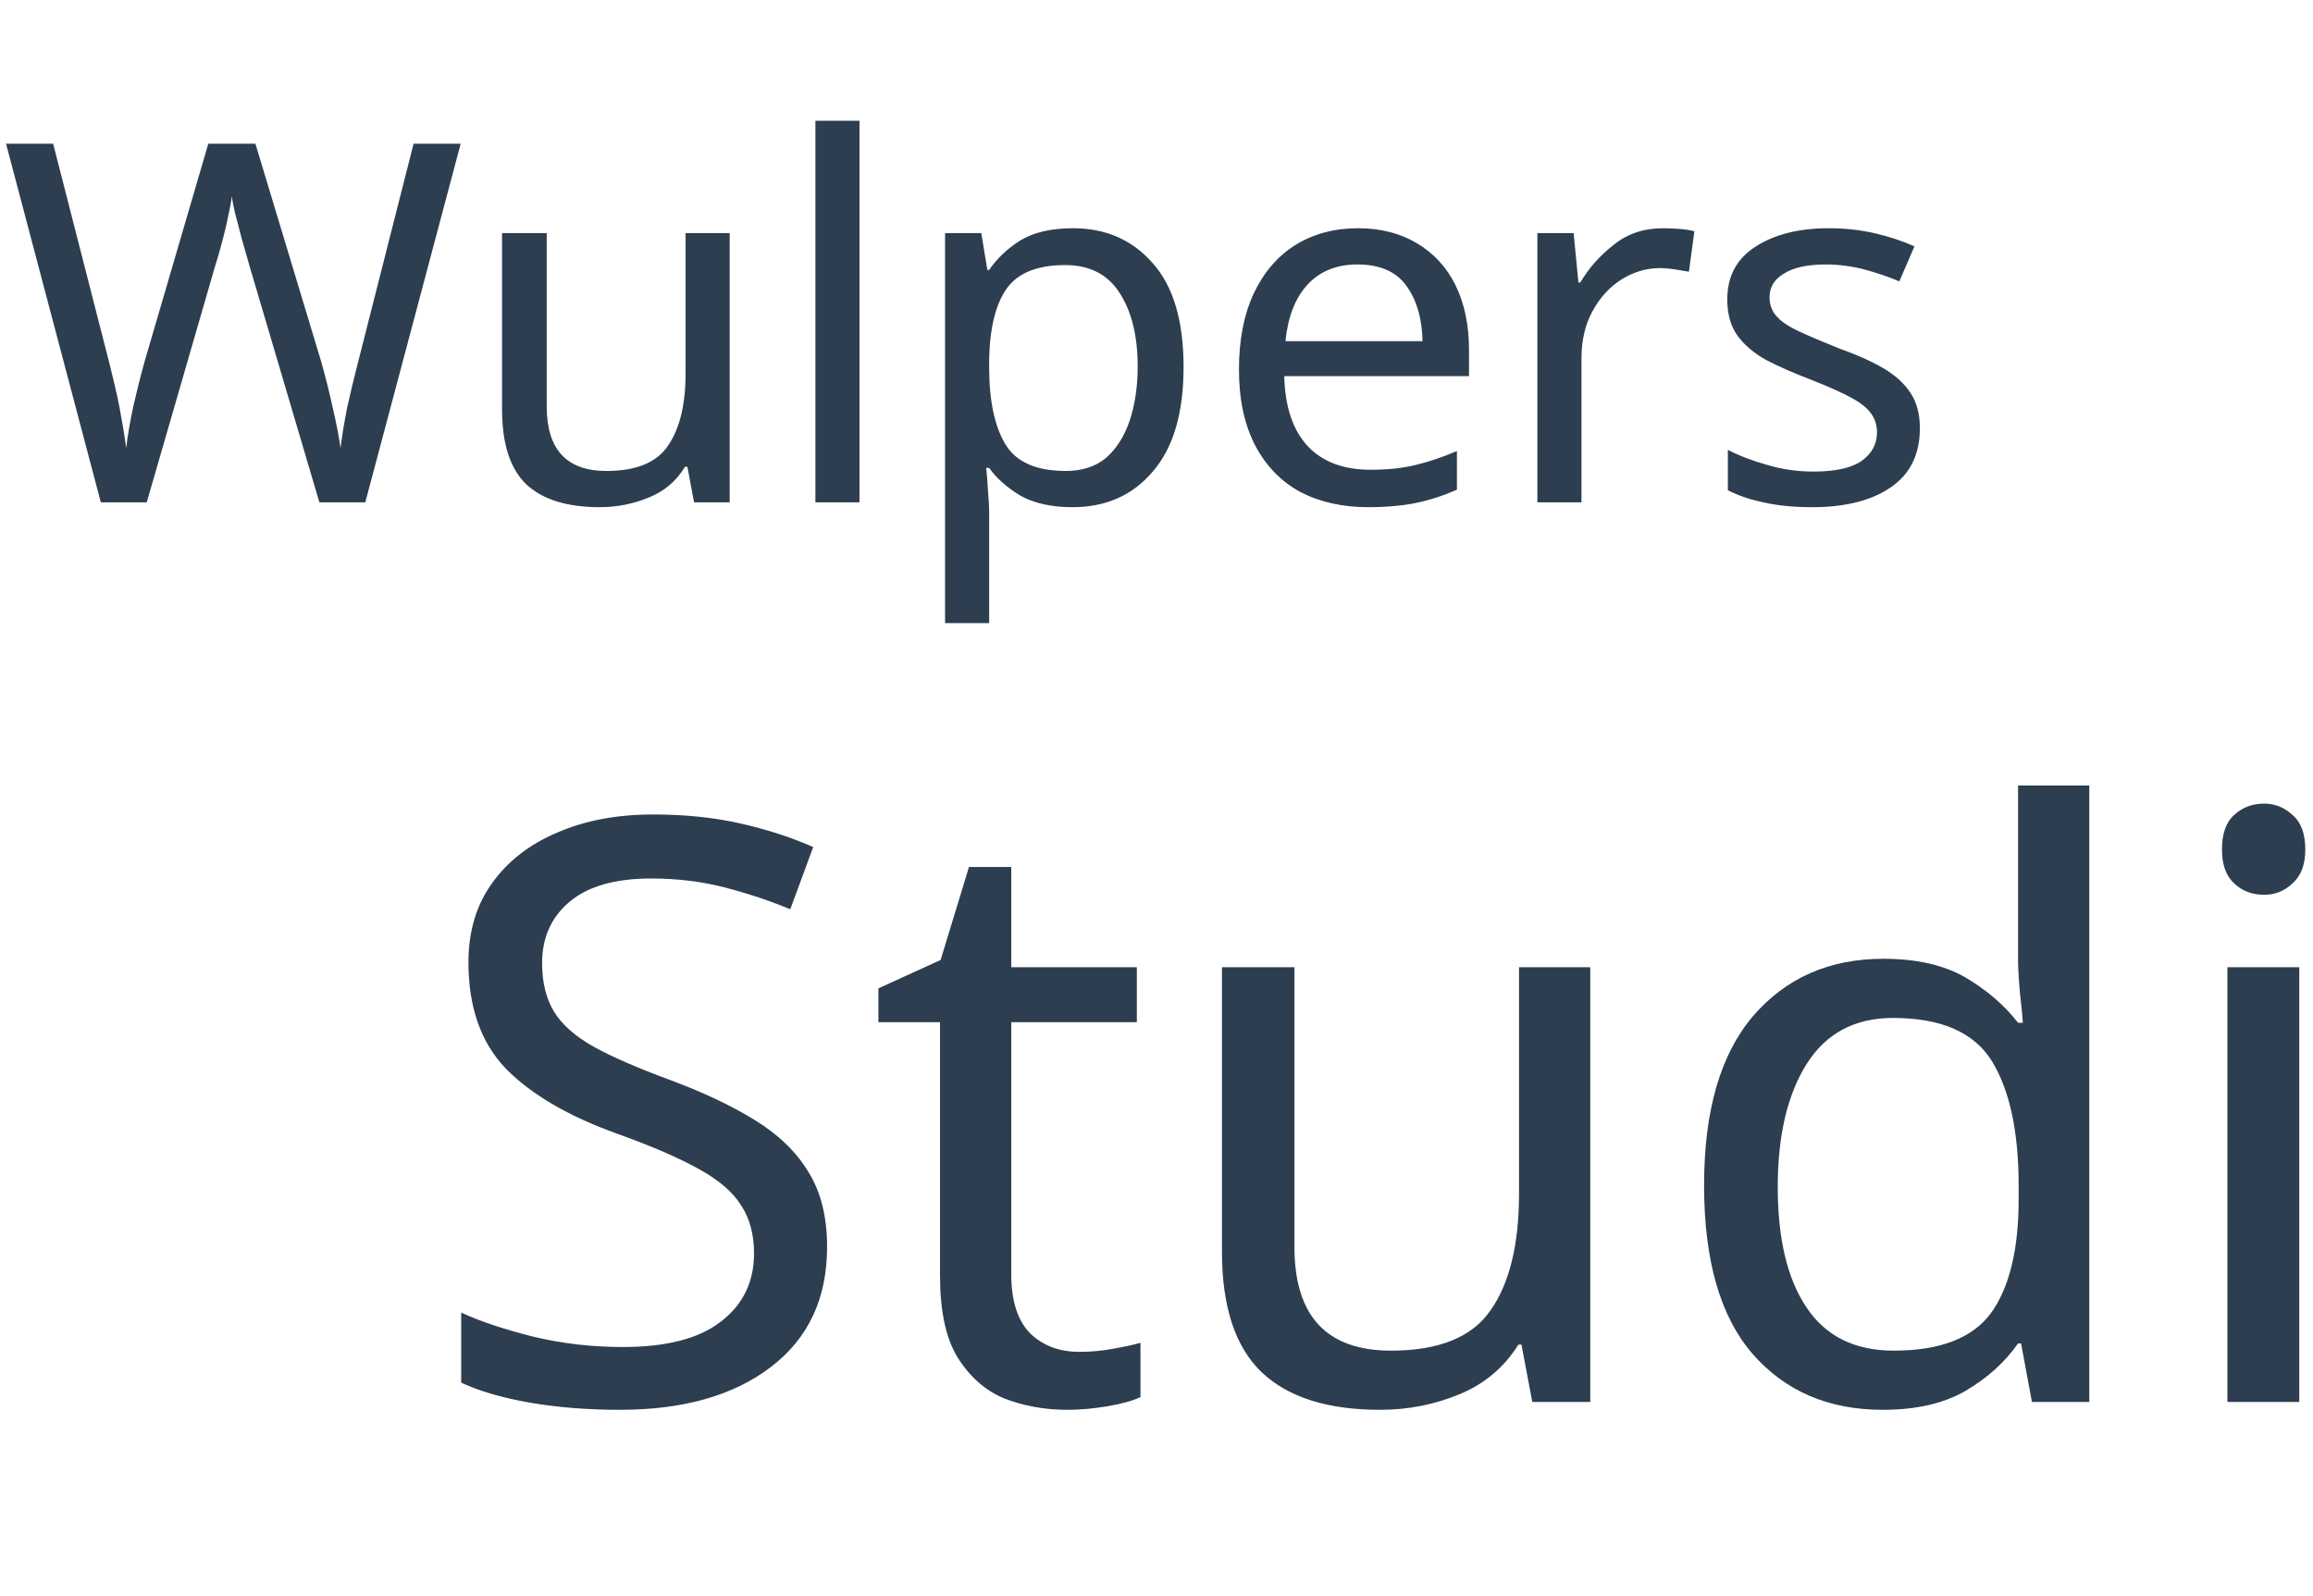
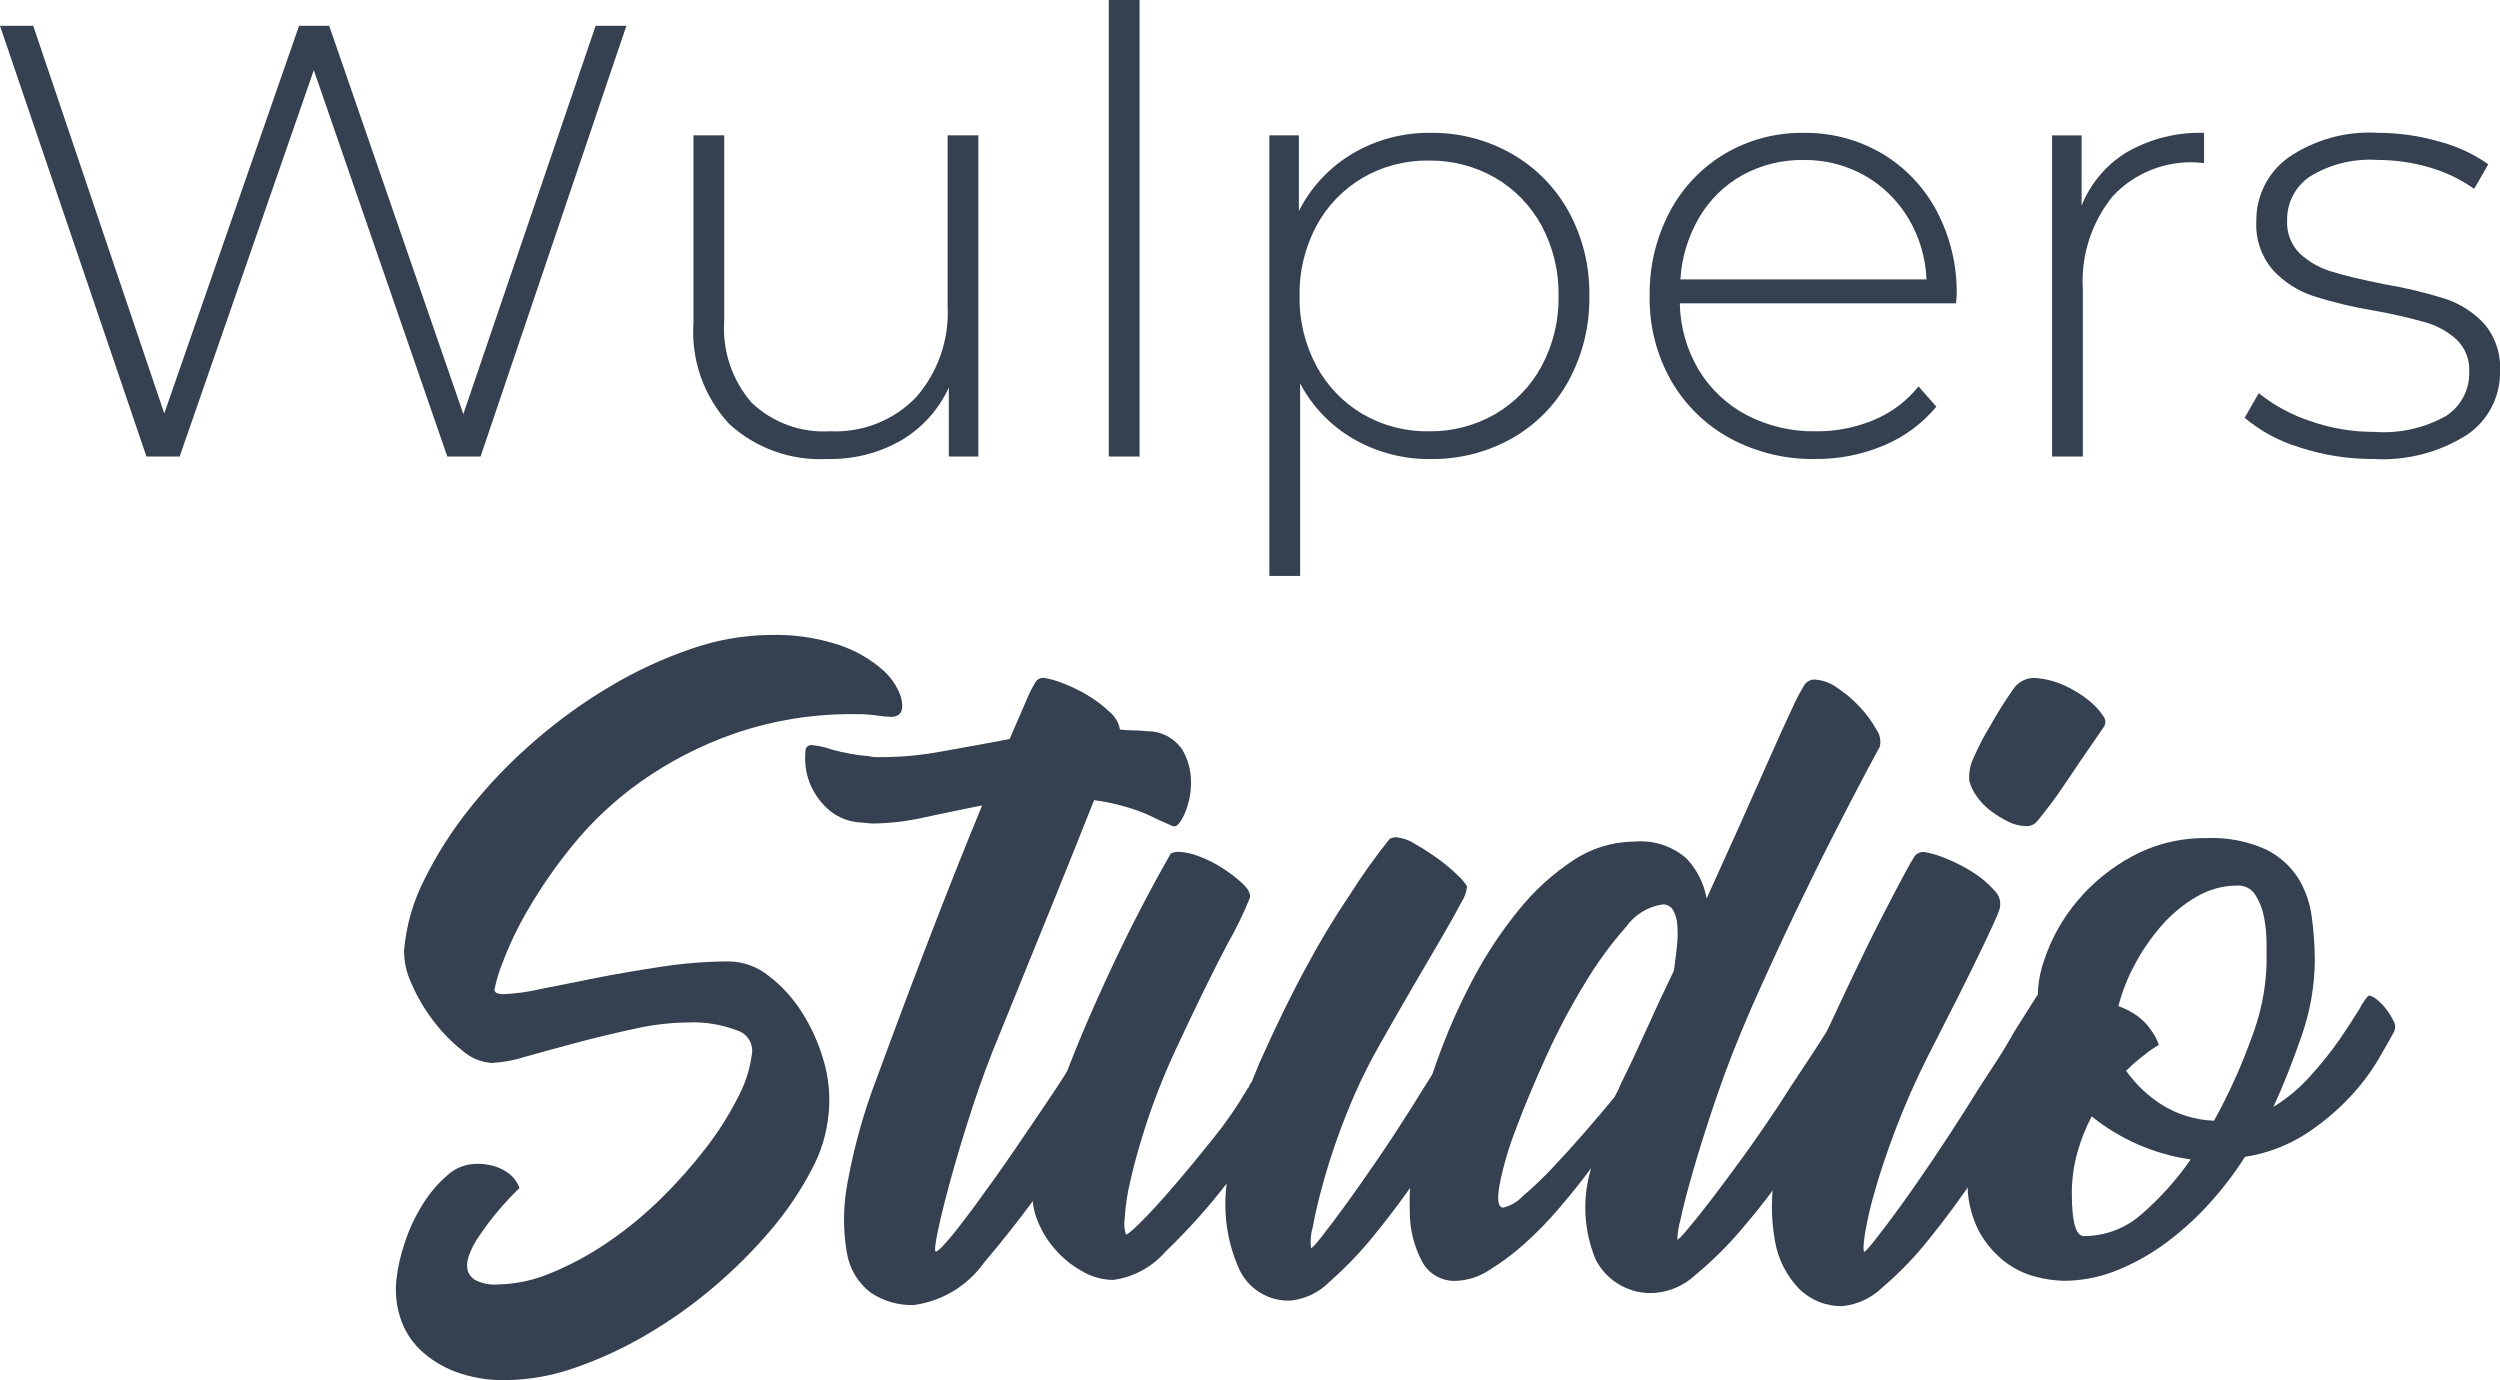
- <svg xmlns="http://www.w3.org/2000/svg" width="59.857" height="41.28" viewBox="0 0 59.857 41.28">
+ <svg xmlns="http://www.w3.org/2000/svg" width="101.574" height="56.068" viewBox="0 0 101.574 56.068">
  <defs>
-     <style>.a,.b{fill:#2c3e50;}.a{font-size:13px;font-family:Montserrat-Light, Montserrat;font-weight:300;}.b{font-size:21px;font-family:AndoraDemo, Andora Demo;}</style>
+     <style>.a{fill:#354050;}</style>
  </defs>
-   <g transform="translate(-58.531 -2.743)">
-     <text class="a" transform="translate(58.531 15.743)">
-       <tspan x="0" y="0">Wulpers</tspan>
-     </text>
-     <text class="b" transform="translate(69.388 39.023)">
-       <tspan x="0" y="0">Studio</tspan>
-     </text>
+   <g transform="translate(2506.487 -12507.568)">
+     <path class="a" d="M-2481.037,12508.617l-5.925,17.5h-1.351l-5.424-15.7-5.451,15.7h-1.349l-5.95-17.5h1.35l5.324,15.75,5.476-15.75h1.225l5.45,15.775,5.375-15.775Z" />
+     <path class="a" d="M-2466.737,12513.068v13.049h-1.2v-2.8a4.842,4.842,0,0,1-1.924,2.137,5.738,5.738,0,0,1-3,.762,5.461,5.461,0,0,1-4-1.424,5.493,5.493,0,0,1-1.451-4.1v-7.625h1.25v7.523a4.6,4.6,0,0,0,1.125,3.352,4.244,4.244,0,0,0,3.175,1.148,4.548,4.548,0,0,0,3.489-1.375,5.2,5.2,0,0,0,1.287-3.7v-6.949Z" />
+     <path class="a" d="M-2461.438,12507.568h1.25v18.549h-1.25Z" />
+     <path class="a" d="M-2445.063,12513.818a6.084,6.084,0,0,1,2.313,2.35,6.9,6.9,0,0,1,.837,3.424,6.972,6.972,0,0,1-.837,3.438,5.973,5.973,0,0,1-2.313,2.352,6.558,6.558,0,0,1-3.3.836,6.093,6.093,0,0,1-3.125-.812,5.625,5.625,0,0,1-2.176-2.262v7.824h-1.25v-17.9h1.2v3.074a5.7,5.7,0,0,1,2.188-2.338,6.079,6.079,0,0,1,3.163-.838A6.49,6.49,0,0,1-2445.063,12513.818Zm-.674,10.574a5.007,5.007,0,0,0,1.886-1.949,5.812,5.812,0,0,0,.688-2.852,5.81,5.81,0,0,0-.688-2.85,5.007,5.007,0,0,0-1.886-1.949,5.264,5.264,0,0,0-2.7-.7,5.188,5.188,0,0,0-2.687.7,5.029,5.029,0,0,0-1.875,1.949,5.81,5.81,0,0,0-.688,2.85,5.812,5.812,0,0,0,.688,2.852,5.029,5.029,0,0,0,1.875,1.949,5.187,5.187,0,0,0,2.687.7A5.263,5.263,0,0,0-2445.737,12524.393Z" />
+     <path class="a" d="M-2427.013,12519.893h-11.224a5.448,5.448,0,0,0,.774,2.713,4.972,4.972,0,0,0,1.963,1.838,5.9,5.9,0,0,0,2.787.648,5.958,5.958,0,0,0,2.362-.461,4.6,4.6,0,0,0,1.813-1.363l.725.824a5.579,5.579,0,0,1-2.137,1.576,7.012,7.012,0,0,1-2.787.549,7.019,7.019,0,0,1-3.476-.85,6.173,6.173,0,0,1-2.388-2.35,6.755,6.755,0,0,1-.862-3.426,7.1,7.1,0,0,1,.813-3.412,6,6,0,0,1,2.237-2.361,6.132,6.132,0,0,1,3.2-.852,6.13,6.13,0,0,1,3.188.838,5.963,5.963,0,0,1,2.225,2.338,7.029,7.029,0,0,1,.813,3.4Zm-8.675-5.213a4.672,4.672,0,0,0-1.762,1.725,5.623,5.623,0,0,0-.763,2.514h10a5.231,5.231,0,0,0-.75-2.5,4.883,4.883,0,0,0-1.774-1.725,4.914,4.914,0,0,0-2.476-.625A5,5,0,0,0-2435.688,12514.68Z" />
+     <path class="a" d="M-2420.038,12513.73a5.942,5.942,0,0,1,3.1-.764v1.227l-.3-.025a4.34,4.34,0,0,0-3.4,1.361,5.472,5.472,0,0,0-1.224,3.789v6.8h-1.25v-13.049h1.2v2.85A4.5,4.5,0,0,1-2420.038,12513.73Z" />
+     <path class="a" d="M-2413.063,12525.742a6.205,6.205,0,0,1-2.225-1.2l.574-1a6.643,6.643,0,0,0,2.063,1.125,7.817,7.817,0,0,0,2.637.449,5.175,5.175,0,0,0,2.913-.65,2.069,2.069,0,0,0,.938-1.8,1.688,1.688,0,0,0-.513-1.3,3.167,3.167,0,0,0-1.262-.7,21.117,21.117,0,0,0-2.076-.475,17.346,17.346,0,0,1-2.5-.6,3.914,3.914,0,0,1-1.625-1.049,2.822,2.822,0,0,1-.674-2,3.124,3.124,0,0,1,1.287-2.562,5.8,5.8,0,0,1,3.663-1.014,8.924,8.924,0,0,1,2.474.352,6.178,6.178,0,0,1,2,.924l-.575,1a6,6,0,0,0-1.824-.875,7.473,7.473,0,0,0-2.1-.3,4.655,4.655,0,0,0-2.75.674,2.1,2.1,0,0,0-.924,1.775,1.767,1.767,0,0,0,.525,1.363,3.306,3.306,0,0,0,1.287.725q.762.237,2.138.512a18.283,18.283,0,0,1,2.462.588,3.771,3.771,0,0,1,1.588,1.012,2.723,2.723,0,0,1,.65,1.926,3.05,3.05,0,0,1-1.351,2.6,6.4,6.4,0,0,1-3.8.975A9.431,9.431,0,0,1-2413.063,12525.742Z" />
+     <path class="a" d="M-2478.552,12549.111a10.333,10.333,0,0,0-2.187.264q-1.209.261-2.327.559t-2.048.561a5.608,5.608,0,0,1-1.383.262,2.01,2.01,0,0,1-1.208-.506,6.6,6.6,0,0,1-1.19-1.227,6.993,6.993,0,0,1-.875-1.5,3.059,3.059,0,0,1-.3-1.348,7.834,7.834,0,0,1,.822-2.869,15.9,15.9,0,0,1,1.854-2.906,20.4,20.4,0,0,1,2.609-2.713,21.077,21.077,0,0,1,3.1-2.24,17.387,17.387,0,0,1,3.29-1.521,10.027,10.027,0,0,1,3.2-.561,8.183,8.183,0,0,1,2.834.42,5.134,5.134,0,0,1,1.714.98,2.564,2.564,0,0,1,.753,1.086c.1.35.088.594-.051.734a.486.486,0,0,1-.351.106,3.983,3.983,0,0,1-.56-.054,5.734,5.734,0,0,0-.839-.053,14.555,14.555,0,0,0-4.954.787,15.351,15.351,0,0,0-3.814,1.961,13.975,13.975,0,0,0-2.766,2.59,20.24,20.24,0,0,0-1.838,2.66,14.024,14.024,0,0,0-1.014,2.135,5.541,5.541,0,0,0-.316,1.066c0,.117.129.176.386.176a8.251,8.251,0,0,0,1.505-.211c.676-.139,1.436-.291,2.275-.455s1.727-.314,2.661-.455a18.322,18.322,0,0,1,2.694-.209,2.638,2.638,0,0,1,1.61.578,5.664,5.664,0,0,1,1.348,1.469,7.486,7.486,0,0,1,.893,1.979,5.613,5.613,0,0,1,.208,2.135,5.911,5.911,0,0,1-.7,2.311,13.156,13.156,0,0,1-1.644,2.432,19.893,19.893,0,0,1-2.311,2.311,18.955,18.955,0,0,1-2.73,1.941,16.187,16.187,0,0,1-2.905,1.348,8.686,8.686,0,0,1-2.836.508,5.562,5.562,0,0,1-2.064-.35,4.232,4.232,0,0,1-1.436-.91,3.123,3.123,0,0,1-.787-1.295,3.709,3.709,0,0,1-.157-1.471,7.05,7.05,0,0,1,.351-1.574,6.968,6.968,0,0,1,.734-1.559,5.01,5.01,0,0,1,1-1.172,1.75,1.75,0,0,1,1.137-.455,2.336,2.336,0,0,1,.945.158,1.8,1.8,0,0,1,.526.332,1.372,1.372,0,0,1,.314.49,12.13,12.13,0,0,0-1.644,1.959,3.183,3.183,0,0,0-.385.719,1.148,1.148,0,0,0-.088.629.661.661,0,0,0,.332.438,1.687,1.687,0,0,0,.875.176,5.833,5.833,0,0,0,2.205-.473,12.625,12.625,0,0,0,2.293-1.242,15.45,15.45,0,0,0,2.152-1.768,20.012,20.012,0,0,0,1.821-2.047,13.015,13.015,0,0,0,1.312-2.066,5.192,5.192,0,0,0,.577-1.82.862.862,0,0,0-.612-.908A4.975,4.975,0,0,0-2478.552,12549.111Z" />
+     <path class="a" d="M-2466.582,12540.291q-1.224.246-2.363.49a9.777,9.777,0,0,1-2.047.246,1.818,1.818,0,0,1-.262-.018,1.622,1.622,0,0,0-.228-.018,2.219,2.219,0,0,1-1.278-.473,2.871,2.871,0,0,1-.717-.893,2.581,2.581,0,0,1-.281-.945,2.859,2.859,0,0,1,0-.629.227.227,0,0,1,.246-.211,3.12,3.12,0,0,1,.8.176,8.377,8.377,0,0,0,1.54.279,1.146,1.146,0,0,0,.28.035h.315a13.616,13.616,0,0,0,2.345-.229q1.295-.226,2.765-.506.42-.981.683-1.576a5,5,0,0,1,.367-.734.374.374,0,0,1,.349-.176,3.711,3.711,0,0,1,.789.229,6.1,6.1,0,0,1,1,.49,5.088,5.088,0,0,1,.875.664,1.212,1.212,0,0,1,.42.717,4.491,4.491,0,0,0,.56.035,4.913,4.913,0,0,1,.56.035,1.694,1.694,0,0,1,1.417.754,2.578,2.578,0,0,1,.35,1.363,3.141,3.141,0,0,1-.28,1.279c-.175.373-.332.523-.473.453-.279-.115-.634-.279-1.066-.488a8.413,8.413,0,0,0-2.118-.561q-.666,1.679-1.663,4.146t-2.153,5.3q-.63,1.506-1.136,3.063t-.858,2.836q-.351,1.277-.525,2.1c-.117.549-.153.846-.106.893q.036.035.264-.193a10.9,10.9,0,0,0,.734-.875q.507-.647,1.33-1.8t2.047-2.977q.526-.768,1.034-1.574t.892-1.471q.489-.768.91-1.5a4.411,4.411,0,0,1,.7.42,1.856,1.856,0,0,1,.4.473.482.482,0,0,1-.018.541q-.1.211-.769,1.4t-1.68,2.73a45.537,45.537,0,0,1-3.867,5.268,4.207,4.207,0,0,1-2.854,1.732,2.986,2.986,0,0,1-1.767-.508,2.558,2.558,0,0,1-.962-1.627,7.935,7.935,0,0,1,.035-2.871,23.6,23.6,0,0,1,1.19-4.234q1.155-3.149,2.257-6T-2466.582,12540.291Z" />
+     <path class="a" d="M-2455.7,12544.037a15.251,15.251,0,0,1-.91,1.873q-.876,1.661-2.1,4.287a27.6,27.6,0,0,0-1.208,3.045q-.438,1.365-.648,2.326a8.853,8.853,0,0,0-.227,1.523,1.345,1.345,0,0,0,.052.631q.071.035.631-.525t1.312-1.436q.753-.873,1.592-1.926a15.794,15.794,0,0,0,1.4-2.029.313.313,0,0,0,.088-.141.311.311,0,0,1,.088-.139c.046-.117.1-.246.156-.385s.112-.27.158-.387q1.014-2.273,1.943-3.971a32.494,32.494,0,0,1,1.7-2.818,25.074,25.074,0,0,1,1.645-2.311.554.554,0,0,1,.244-.07,1.734,1.734,0,0,1,.8.281,10.174,10.174,0,0,1,.945.611,6.7,6.7,0,0,1,.788.666,1.811,1.811,0,0,1,.368.438,1.353,1.353,0,0,1-.228.646q-.263.51-.752,1.348t-1.156,1.979q-.665,1.138-1.434,2.5a22.321,22.321,0,0,0-1.33,2.783,26.789,26.789,0,0,0-.893,2.607q-.335,1.189-.473,1.977a2.03,2.03,0,0,0-.07.857c.024.023.17-.133.438-.473s.6-.781,1-1.33.828-1.165,1.3-1.854.921-1.383,1.365-2.084q.489-.8,1-1.592t.892-1.453q.454-.768.911-1.469a4.528,4.528,0,0,1,.7.42,1.458,1.458,0,0,1,.4.438.485.485,0,0,1-.017.543q-.107.173-.6,1.066t-1.242,2.117q-.753,1.228-1.68,2.59t-1.873,2.521a15.34,15.34,0,0,1-1.837,1.924,2.591,2.591,0,0,1-1.593.77,2.2,2.2,0,0,1-2.1-1.312,6.446,6.446,0,0,1-.491-3.447,24.672,24.672,0,0,1-2.484,2.766,3.423,3.423,0,0,1-2.136,1.154,2.563,2.563,0,0,1-1.277-.367,4.024,4.024,0,0,1-1.12-.928,3.978,3.978,0,0,1-.717-1.242,2.423,2.423,0,0,1-.1-1.348,23.669,23.669,0,0,1,.8-3.045q.525-1.573,1.156-3.062t1.259-2.816q1.086-2.312,2.345-4.516a.693.693,0,0,1,.315-.07,2.5,2.5,0,0,1,.858.193,4.853,4.853,0,0,1,.962.49,5.64,5.64,0,0,1,.788.611C-2455.773,12543.688-2455.675,12543.873-2455.7,12544.037Z" />
+     <path class="a" d="M-2440.088,12541.762a2.819,2.819,0,0,1,2.117.682,3.157,3.157,0,0,1,.824,1.629q.734-1.611,1.4-3.1t1.19-2.678q.527-1.189.893-1.961a8.167,8.167,0,0,1,.472-.908.484.484,0,0,1,.455-.246,1.7,1.7,0,0,1,.892.332,4.935,4.935,0,0,1,.928.789,4.529,4.529,0,0,1,.666.908.86.86,0,0,1,.139.7q-.14.246-.612,1.137t-1.19,2.293q-.719,1.4-1.593,3.222t-1.82,3.954q-.84,1.925-1.417,3.621t-.944,2.977q-.371,1.277-.526,2.029a3.156,3.156,0,0,0-.123.787c.024.023.163-.117.42-.42s.578-.705.963-1.207.816-1.086,1.3-1.75.951-1.348,1.418-2.049q.489-.768,1.014-1.557t.945-1.453q.49-.768.945-1.5a4.436,4.436,0,0,1,.7.42,1.66,1.66,0,0,1,.438.473.489.489,0,0,1-.018.543c-.069.115-.274.467-.612,1.049s-.765,1.266-1.277,2.047-1.081,1.617-1.7,2.5a30.731,30.731,0,0,1-1.908,2.467,14.95,14.95,0,0,1-1.89,1.873,2.736,2.736,0,0,1-1.645.734,2.507,2.507,0,0,1-2.4-1.33,5.489,5.489,0,0,1-.193-3.744q-.594.806-1.3,1.627a14.307,14.307,0,0,1-1.435,1.471,9.858,9.858,0,0,1-1.434,1.066,2.591,2.591,0,0,1-1.33.42,1.482,1.482,0,0,1-1.365-.77,4.32,4.32,0,0,1-.508-2.028,13.471,13.471,0,0,1,.227-2.854,20.353,20.353,0,0,1,.875-3.271,24.619,24.619,0,0,1,1.435-3.274,16.993,16.993,0,0,1,1.873-2.851,9.709,9.709,0,0,1,2.223-2.032A4.517,4.517,0,0,1-2440.088,12541.762Zm-.525,9.8q.491-.983,1.015-2.153t1.12-2.4c.046-.326.087-.652.123-.98a4.436,4.436,0,0,0,.017-.875,1.415,1.415,0,0,0-.175-.611.459.459,0,0,0-.42-.229,2.22,2.22,0,0,0-1.487.91,15.559,15.559,0,0,0-1.662,2.275,27.249,27.249,0,0,0-1.576,2.975q-.734,1.611-1.242,2.975a13.29,13.29,0,0,0-.664,2.275c-.106.607-.053.91.156.91a1.666,1.666,0,0,0,.8-.473,15.035,15.035,0,0,0,1.208-1.154q.646-.683,1.331-1.471c.454-.525.844-.984,1.171-1.383A4.448,4.448,0,0,0-2440.613,12551.563Z" />
+     <path class="a" d="M-2428.328,12542.182a3.851,3.851,0,0,1,.892.262,6.71,6.71,0,0,1,1.1.561,3.953,3.953,0,0,1,.875.736.762.762,0,0,1,.209.787q-.07.243-.77,1.7t-2.17,4.322a31.017,31.017,0,0,0-1.259,2.852c-.351.924-.631,1.75-.84,2.486a14.9,14.9,0,0,0-.42,1.785c-.07.455-.082.705-.035.752.022.023.168-.135.437-.473s.606-.787,1.015-1.348.851-1.2,1.329-1.908.94-1.416,1.383-2.117c.326-.535.666-1.066,1.015-1.592s.653-1.021.911-1.488q.489-.768.945-1.5a3.246,3.246,0,0,1,.7.455,1.312,1.312,0,0,1,.438.438.486.486,0,0,1-.018.543c-.07.115-.274.479-.612,1.084s-.765,1.324-1.278,2.152-1.085,1.709-1.715,2.643-1.266,1.8-1.907,2.59a13.983,13.983,0,0,1-1.89,1.961,2.736,2.736,0,0,1-1.627.77,2.439,2.439,0,0,1-1.768-.7,3.7,3.7,0,0,1-.98-1.926,7.938,7.938,0,0,1,.017-2.922,14.631,14.631,0,0,1,1.225-3.729q1.924-4.233,3.045-6.422t1.4-2.607A.473.473,0,0,1-2428.328,12542.182Zm1.855-2.868a1.82,1.82,0,0,1,.193-1,9.747,9.747,0,0,1,.647-1.242,17.049,17.049,0,0,1,.945-1.506,1.034,1.034,0,0,1,.84-.455,3.513,3.513,0,0,1,.91.176,4.258,4.258,0,0,1,.717.332,4.113,4.113,0,0,1,.718.508,2.416,2.416,0,0,1,.473.543.362.362,0,0,1,.017.438q-.561.806-.927,1.348c-.246.361-.461.682-.648.961s-.367.537-.543.772-.367.478-.576.733a.543.543,0,0,1-.49.209,1.6,1.6,0,0,1-.684-.174,4.356,4.356,0,0,1-.717-.437,2.565,2.565,0,0,1-.578-.6A1.976,1.976,0,0,1-2426.473,12539.313Z" />
+     <path class="a" d="M-2416.848,12541.621a5.3,5.3,0,0,1,2.414.455,3.288,3.288,0,0,1,1.313,1.156,3.984,3.984,0,0,1,.56,1.592,12.953,12.953,0,0,1,.123,1.768,9.441,9.441,0,0,1-.542,3.08q-.545,1.576-1.138,2.869a6.728,6.728,0,0,0,1.487-1.242,14.642,14.642,0,0,0,1.191-1.485q.505-.737.822-1.261a2.649,2.649,0,0,1,.35-.525c.07-.023.174.018.315.121a2.211,2.211,0,0,1,.4.4,2.629,2.629,0,0,1,.315.506.448.448,0,0,1,.017.438q-.208.387-.646,1.139a8.811,8.811,0,0,1-1.173,1.539,9.744,9.744,0,0,1-1.768,1.471,6.366,6.366,0,0,1-2.467.928,13.745,13.745,0,0,1-1.505,1.959,11.982,11.982,0,0,1-1.785,1.594,8.856,8.856,0,0,1-1.978,1.084,5.759,5.759,0,0,1-2.117.4,4.988,4.988,0,0,1-1.085-.156,3.5,3.5,0,0,1-1.278-.613,3.944,3.944,0,0,1-1.067-1.26,4.246,4.246,0,0,1-.455-2.1,8.479,8.479,0,0,1,.228-1.926,9.943,9.943,0,0,1,.612-1.838,8.538,8.538,0,0,1,.928-1.592,5.366,5.366,0,0,1,1.171-1.188,4.4,4.4,0,0,1,.176-2.364,7.316,7.316,0,0,1,1.33-2.381,7.618,7.618,0,0,1,2.257-1.836A6.144,6.144,0,0,1-2416.848,12541.621Zm-4.97,16.17a3.531,3.531,0,0,0,2.345-.893,11.968,11.968,0,0,0,1.994-2.221,8.3,8.3,0,0,1-4.024-1.75,7.583,7.583,0,0,0-.577,1.451,6.091,6.091,0,0,0-.229,1.7C-2422.309,12557.221-2422.145,12557.791-2421.818,12557.791Zm1.4-9.344a2.888,2.888,0,0,1,.822.438,2.156,2.156,0,0,1,.508.543,2.123,2.123,0,0,1,.315.594c-.118.07-.245.152-.385.246l-.42.332a6.025,6.025,0,0,0-.526.473,5.168,5.168,0,0,0,1.454,1.383,4.272,4.272,0,0,0,2.117.646,22.74,22.74,0,0,0,1.522-3.359,9.07,9.07,0,0,0,.613-2.975v-.857a5.512,5.512,0,0,0-.1-1.068,2.646,2.646,0,0,0-.351-.91.814.814,0,0,0-.734-.385,3.272,3.272,0,0,0-1.662.455,5.652,5.652,0,0,0-1.418,1.172,8.193,8.193,0,0,0-1.085,1.576A7.482,7.482,0,0,0-2420.418,12548.447Z" />
  </g>
</svg>
